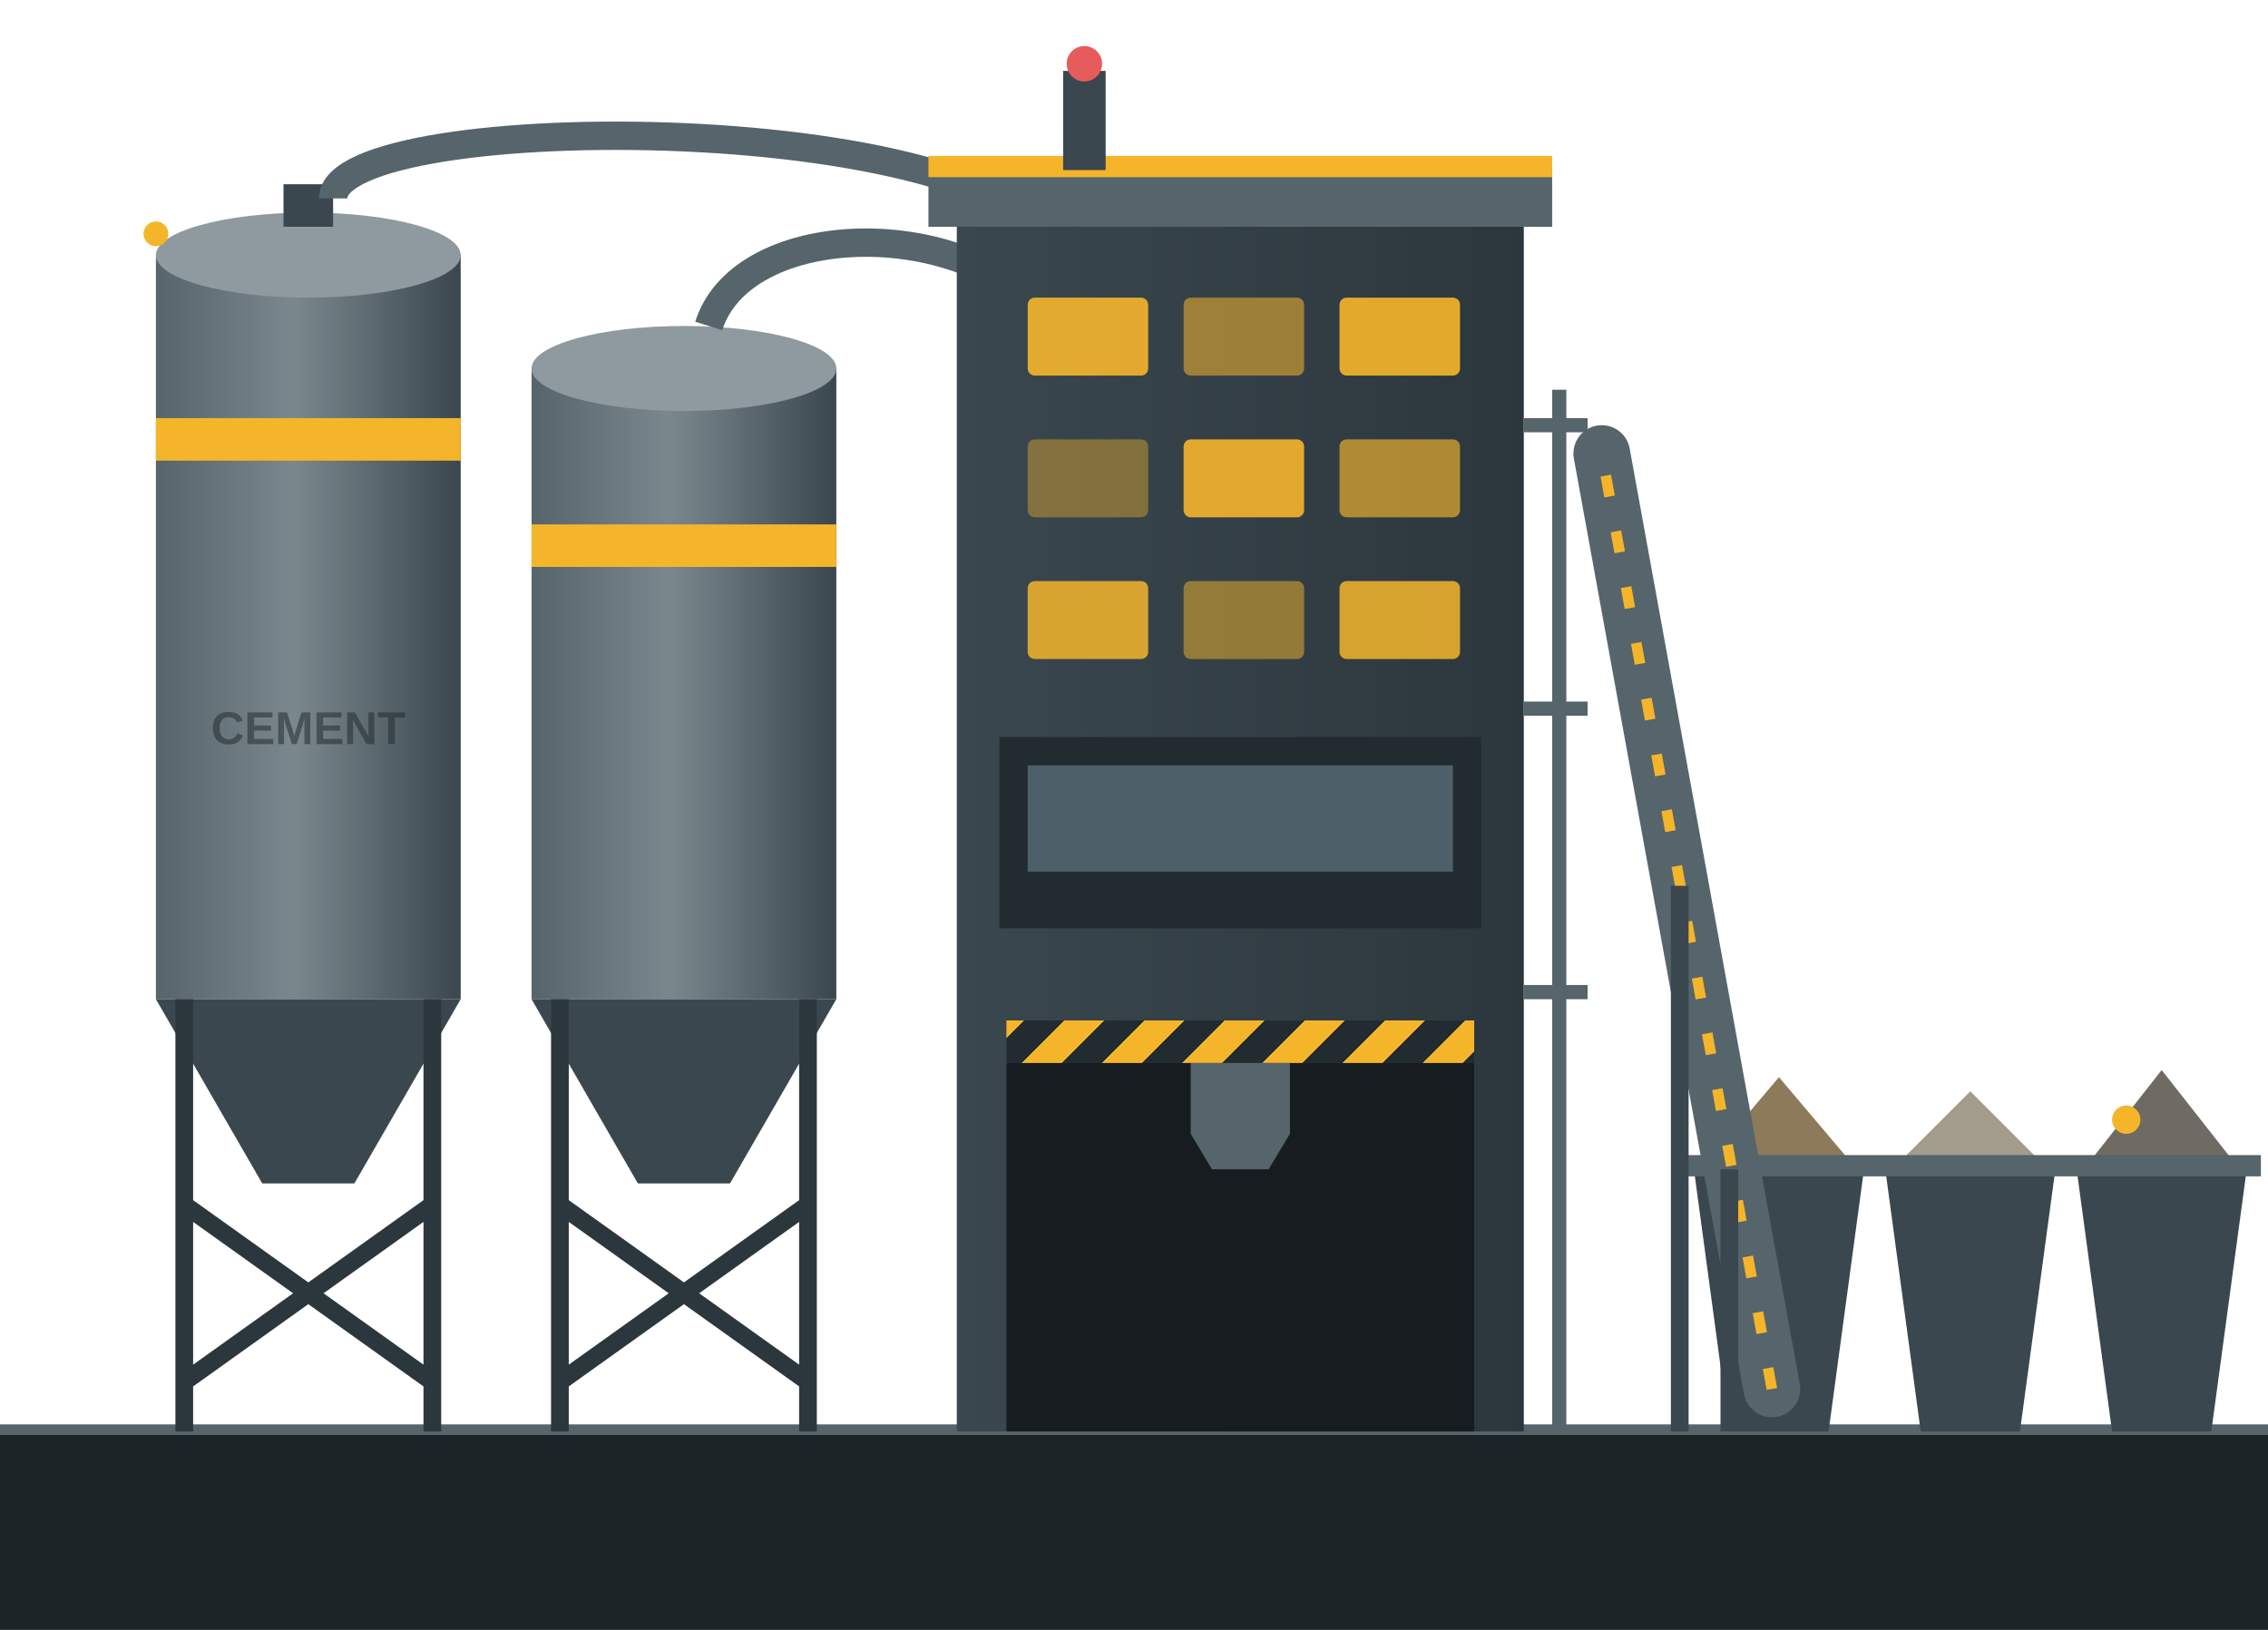
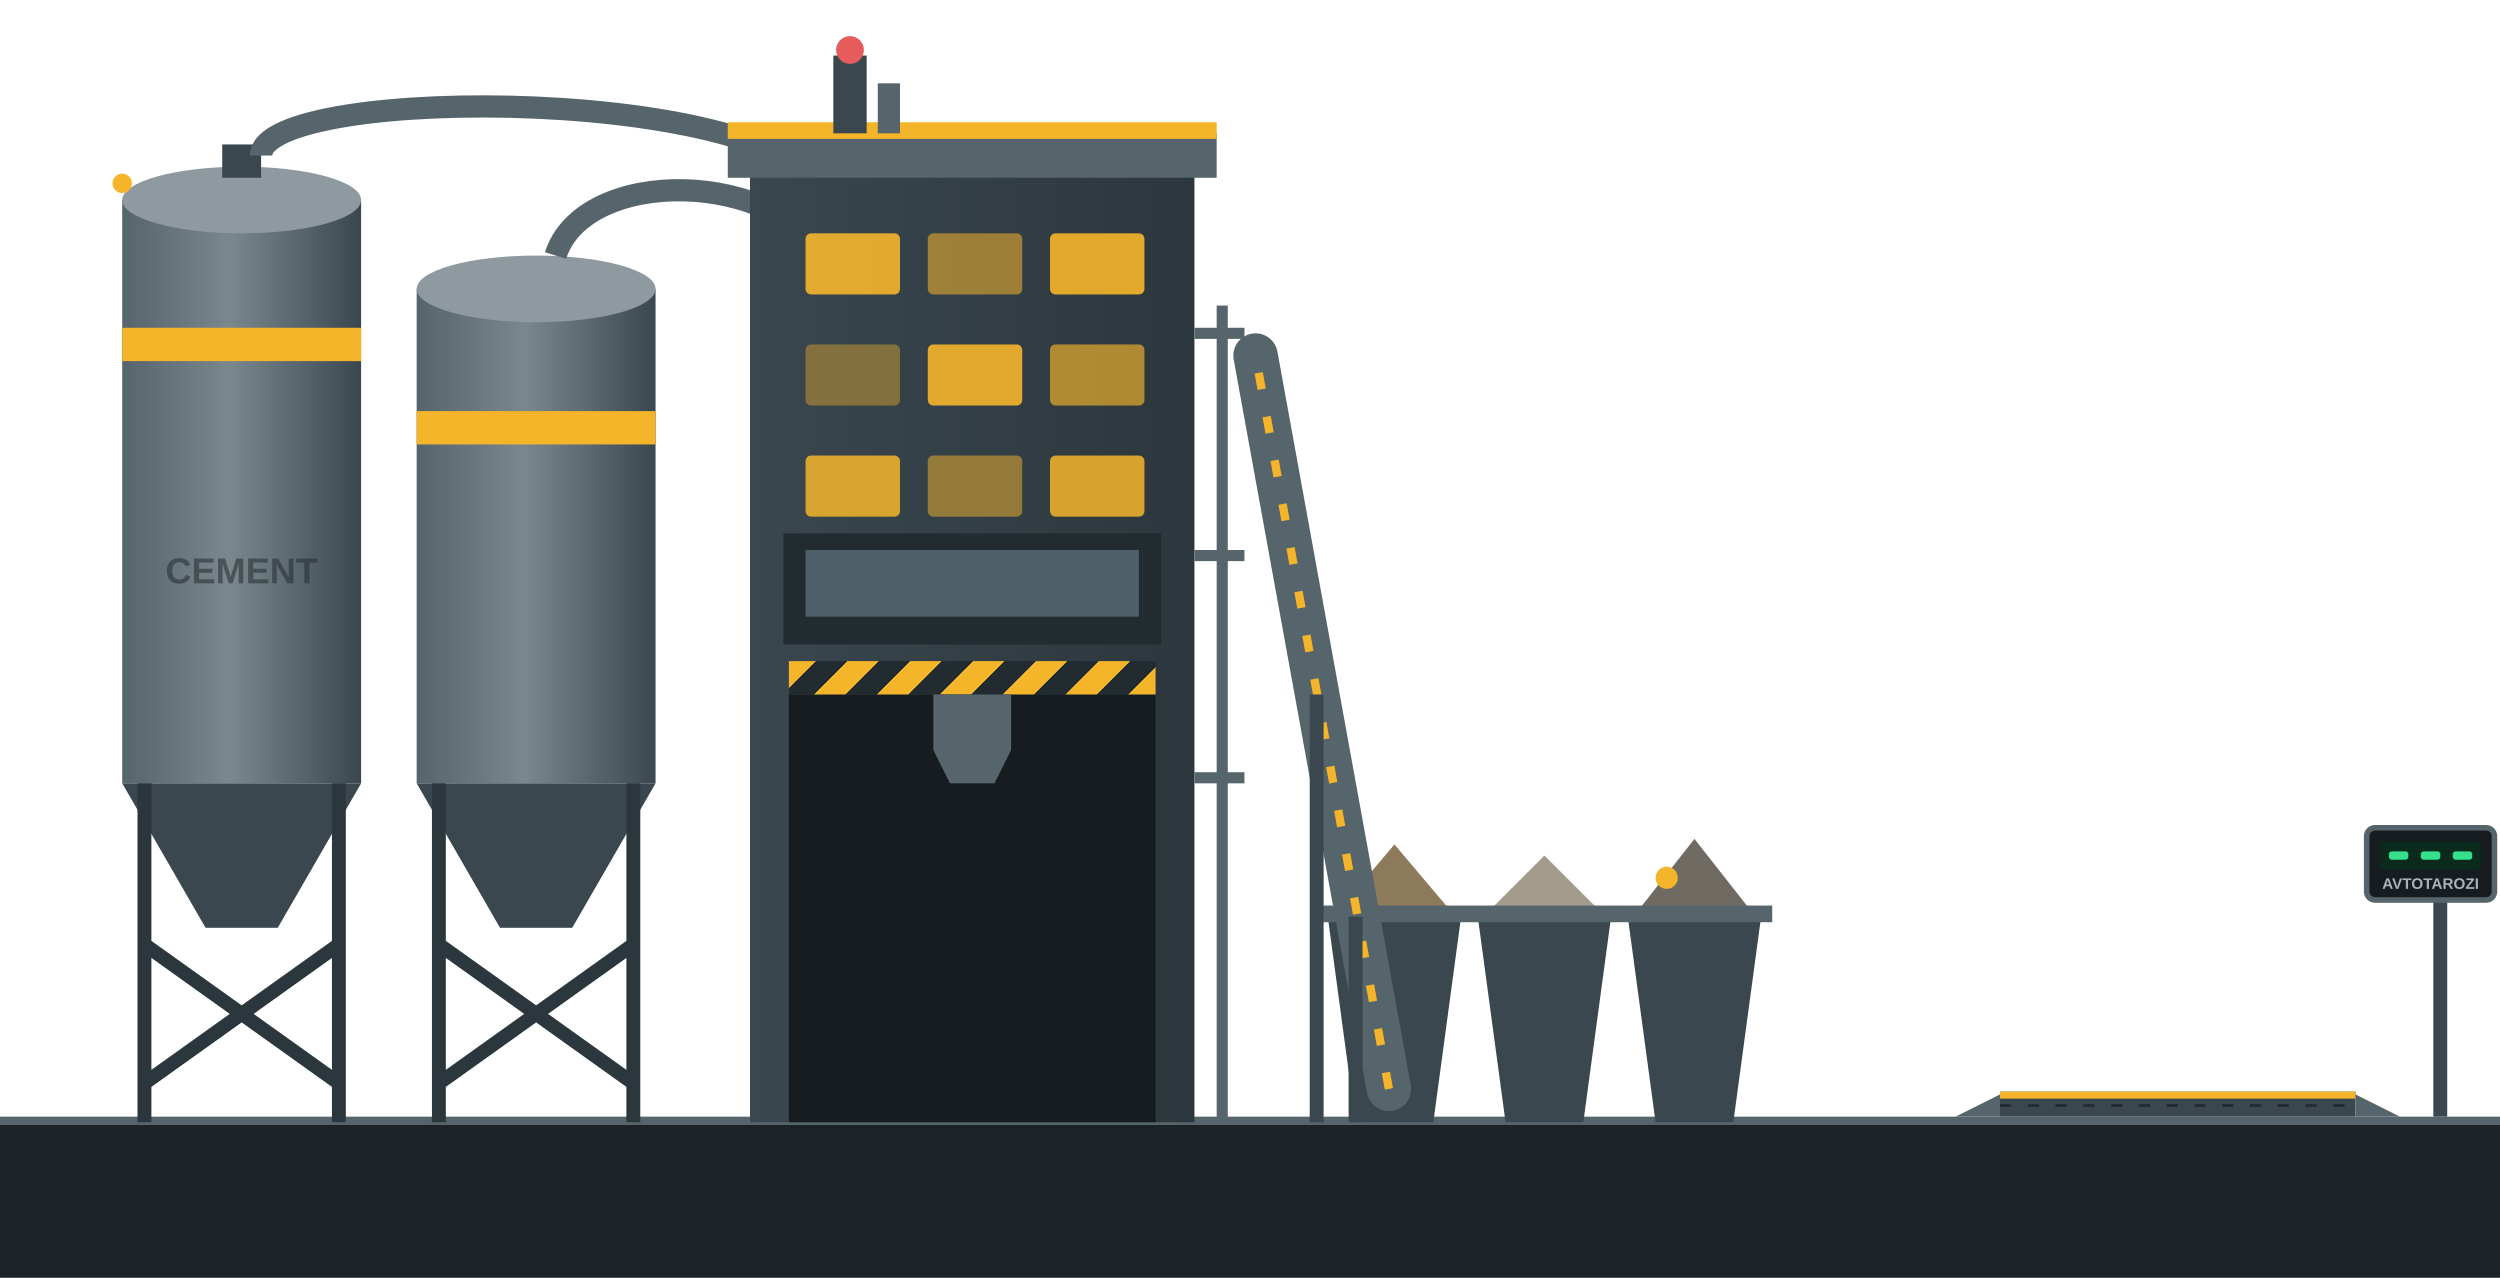
- <svg xmlns="http://www.w3.org/2000/svg" viewBox="0 0 640 460" width="640" height="460" role="img" aria-labelledby="plantTitle">
+ <svg xmlns="http://www.w3.org/2000/svg" viewBox="0 0 900 460" width="900" height="460" role="img" aria-labelledby="plantTitle">
  <defs>
    <linearGradient id="siloGrad" x1="0" x2="1">
      <stop offset="0" stop-color="#56646B" />
      <stop offset="0.45" stop-color="#7A878D" />
      <stop offset="1" stop-color="#3A474E" />
    </linearGradient>
    <linearGradient id="towerGrad" x1="0" x2="1">
      <stop offset="0" stop-color="#3A474E" />
      <stop offset="1" stop-color="#2C373D" />
    </linearGradient>
    <pattern id="hazard" width="16" height="16" patternUnits="userSpaceOnUse" patternTransform="rotate(45)">
      <rect width="8" height="16" fill="#F5B52B" />
      <rect x="8" width="8" height="16" fill="#222B30" />
    </pattern>
    <style>
      .blink { animation: blink 2.4s ease-in-out infinite; }
      .belt { stroke-dasharray: 6 10; animation: belt 1.2s linear infinite; }
      @keyframes blink { 0%, 100% { opacity: 1; } 50% { opacity: 0.25; } }
      @keyframes belt { to { stroke-dashoffset: -16; } }
-       @media (prefers-reduced-motion: reduce) { .blink, .belt { animation: none; } }
+       .steam circle { transform-box: fill-box; transform-origin: center; opacity: 0; animation: steam 4.5s ease-out infinite; }
+       .steam circle:nth-child(2) { animation-delay: 1.5s; }
+       .steam circle:nth-child(3) { animation-delay: 3s; }
+       @keyframes steam {
+         0% { opacity: 0; transform: translate(0, 0) scale(0.4); }
+         15% { opacity: 0.55; }
+         100% { opacity: 0; transform: translate(26px, -70px) scale(2.4); }
+       }
+       @media (prefers-reduced-motion: reduce) { .blink, .belt, .steam circle { animation: none; } .steam { display: none; } }
    </style>
  </defs>
-   <rect x="0" y="404" width="640" height="56" fill="#1B2327" />
-   <rect x="0" y="402" width="640" height="3" fill="#56646B" />
+   <rect x="0" y="404" width="900" height="56" fill="#1B2327" />
+   <rect x="0" y="402" width="900" height="3" fill="#56646B" />
+   <g>
+     <rect x="876" y="318" width="5" height="84" fill="#3A474E" />
+     <rect x="852" y="298" width="46" height="26" rx="3" fill="#161C20" stroke="#56646B" stroke-width="2" />
+     <rect x="857" y="303" width="36" height="10" rx="1.5" fill="#0B2A1E" />
+     <g fill="#36E08A" class="blink">
+       <rect x="860" y="306.5" width="7" height="3" rx="1" />
+       <rect x="871.5" y="306.5" width="7" height="3" rx="1" />
+       <rect x="883" y="306.5" width="7" height="3" rx="1" />
+     </g>
+     <text x="875" y="320" text-anchor="middle" font-family="Arial, sans-serif" font-weight="700" font-size="5.5" fill="#A9B3B9">AVTOTAROZI</text>
+     <path d="M704 402 L 720 394 L 720 402 Z" fill="#56646B" />
+     <rect x="720" y="393" width="128" height="9" fill="#3A474E" />
+     <rect x="720" y="393" width="128" height="2.5" fill="#F5B52B" />
+     <path d="M720 398 H 848" stroke="#222B30" stroke-width="1" stroke-dasharray="4 6" />
+     <path d="M848 394 L 864 402 L 848 402 Z" fill="#56646B" />
+   </g>
  <g>
    <path d="M478 330h48l-10 74h-28z" fill="#3A474E" />
    <path d="M532 330h48l-10 74h-28z" fill="#3A474E" />
    <path d="M586 330h48l-10 74h-28z" fill="#3A474E" />
    <path d="M480 330l22-26 22 26z" fill="#8C7A5B" />
    <path d="M534 330l22-22 22 22z" fill="#A39B8C" />
    <path d="M588 330l22-28 22 28z" fill="#6F6A62" />
    <rect x="474" y="326" width="164" height="6" fill="#56646B" />
  </g>
  <g>
    <path d="M500 392 L 452 128" stroke="#56646B" stroke-width="16" stroke-linecap="round" />
    <path d="M500 392 L 452 128" stroke="#F5B52B" stroke-width="3" class="belt" />
    <path d="M488 330v74M474 250v154" stroke="#3A474E" stroke-width="5" />
  </g>
  <g>
    <rect x="44" y="72" width="86" height="210" fill="url(#siloGrad)" />
    <ellipse cx="87" cy="72" rx="43" ry="12" fill="#8E9AA0" />
    <rect x="44" y="118" width="86" height="12" fill="#F5B52B" />
    <path d="M44 282h86l-30 52h-26z" fill="#3A474E" />
    <path d="M52 282v122M122 282v122M52 340l70 50M122 340l-70 50" stroke="#2C373D" stroke-width="5" />
    <rect x="80" y="52" width="14" height="12" fill="#3A474E" />
    <text x="87" y="210" text-anchor="middle" font-family="Arial, sans-serif" font-weight="700" font-size="13" fill="#222B30" opacity="0.55">CEMENT</text>
  </g>
  <g>
    <rect x="150" y="104" width="86" height="178" fill="url(#siloGrad)" />
    <ellipse cx="193" cy="104" rx="43" ry="12" fill="#8E9AA0" />
    <rect x="150" y="148" width="86" height="12" fill="#F5B52B" />
    <path d="M150 282h86l-30 52h-26z" fill="#3A474E" />
    <path d="M158 282v122M228 282v122M158 340l70 50M228 340l-70 50" stroke="#2C373D" stroke-width="5" />
  </g>
  <path d="M94 56 C 94 30, 290 30, 300 74" fill="none" stroke="#56646B" stroke-width="8" />
  <path d="M200 92 C 210 60, 280 60, 300 96" fill="none" stroke="#56646B" stroke-width="8" />
  <g>
    <rect x="270" y="60" width="160" height="344" fill="url(#towerGrad)" />
    <rect x="262" y="48" width="176" height="16" fill="#56646B" />
    <rect x="262" y="44" width="176" height="6" fill="#F5B52B" />
    <rect x="300" y="20" width="12" height="28" fill="#3A474E" />
+     <g class="steam" fill="#C9D1D5">
+       <circle cx="320" cy="40" r="7" />
+       <circle cx="320" cy="40" r="7" />
+       <circle cx="320" cy="40" r="7" />
+     </g>
+     <rect x="316" y="30" width="8" height="18" fill="#56646B" />
    <circle cx="306" cy="18" r="5" fill="#E65C5C" class="blink" />
    <g fill="#F5B52B">
      <rect x="290" y="84" width="34" height="22" rx="2" opacity="0.9" />
      <rect x="334" y="84" width="34" height="22" rx="2" opacity="0.55" />
      <rect x="378" y="84" width="34" height="22" rx="2" opacity="0.9" />
      <rect x="290" y="124" width="34" height="22" rx="2" opacity="0.4" />
      <rect x="334" y="124" width="34" height="22" rx="2" opacity="0.9" />
      <rect x="378" y="124" width="34" height="22" rx="2" opacity="0.65" />
      <rect x="290" y="164" width="34" height="22" rx="2" opacity="0.85" />
      <rect x="334" y="164" width="34" height="22" rx="2" opacity="0.5" />
      <rect x="378" y="164" width="34" height="22" rx="2" opacity="0.85" />
    </g>
-     <rect x="282" y="208" width="136" height="54" fill="#222B30" />
-     <rect x="290" y="216" width="120" height="30" fill="#9FC3D6" opacity="0.35" />
-     <rect x="284" y="300" width="132" height="104" fill="#161C20" />
-     <rect x="284" y="288" width="132" height="12" fill="url(#hazard)" />
-     <path d="M336 300h28v20l-6 10h-16l-6-10z" fill="#56646B" />
+     <rect x="282" y="192" width="136" height="40" fill="#222B30" />
+     <rect x="290" y="198" width="120" height="24" fill="#9FC3D6" opacity="0.35" />
+     <rect x="284" y="250" width="132" height="154" fill="#161C20" />
+     <rect x="284" y="238" width="132" height="12" fill="url(#hazard)" />
+     <path d="M336 250h28v20l-6 12h-16l-6-12z" fill="#56646B" />
    <path d="M430 120h18M430 200h18M430 280h18M440 110v294" stroke="#56646B" stroke-width="4" />
  </g>
  <circle cx="600" cy="316" r="4" fill="#F5B52B" class="blink" />
  <circle cx="44" cy="66" r="3.5" fill="#F5B52B" class="blink" />
</svg>
